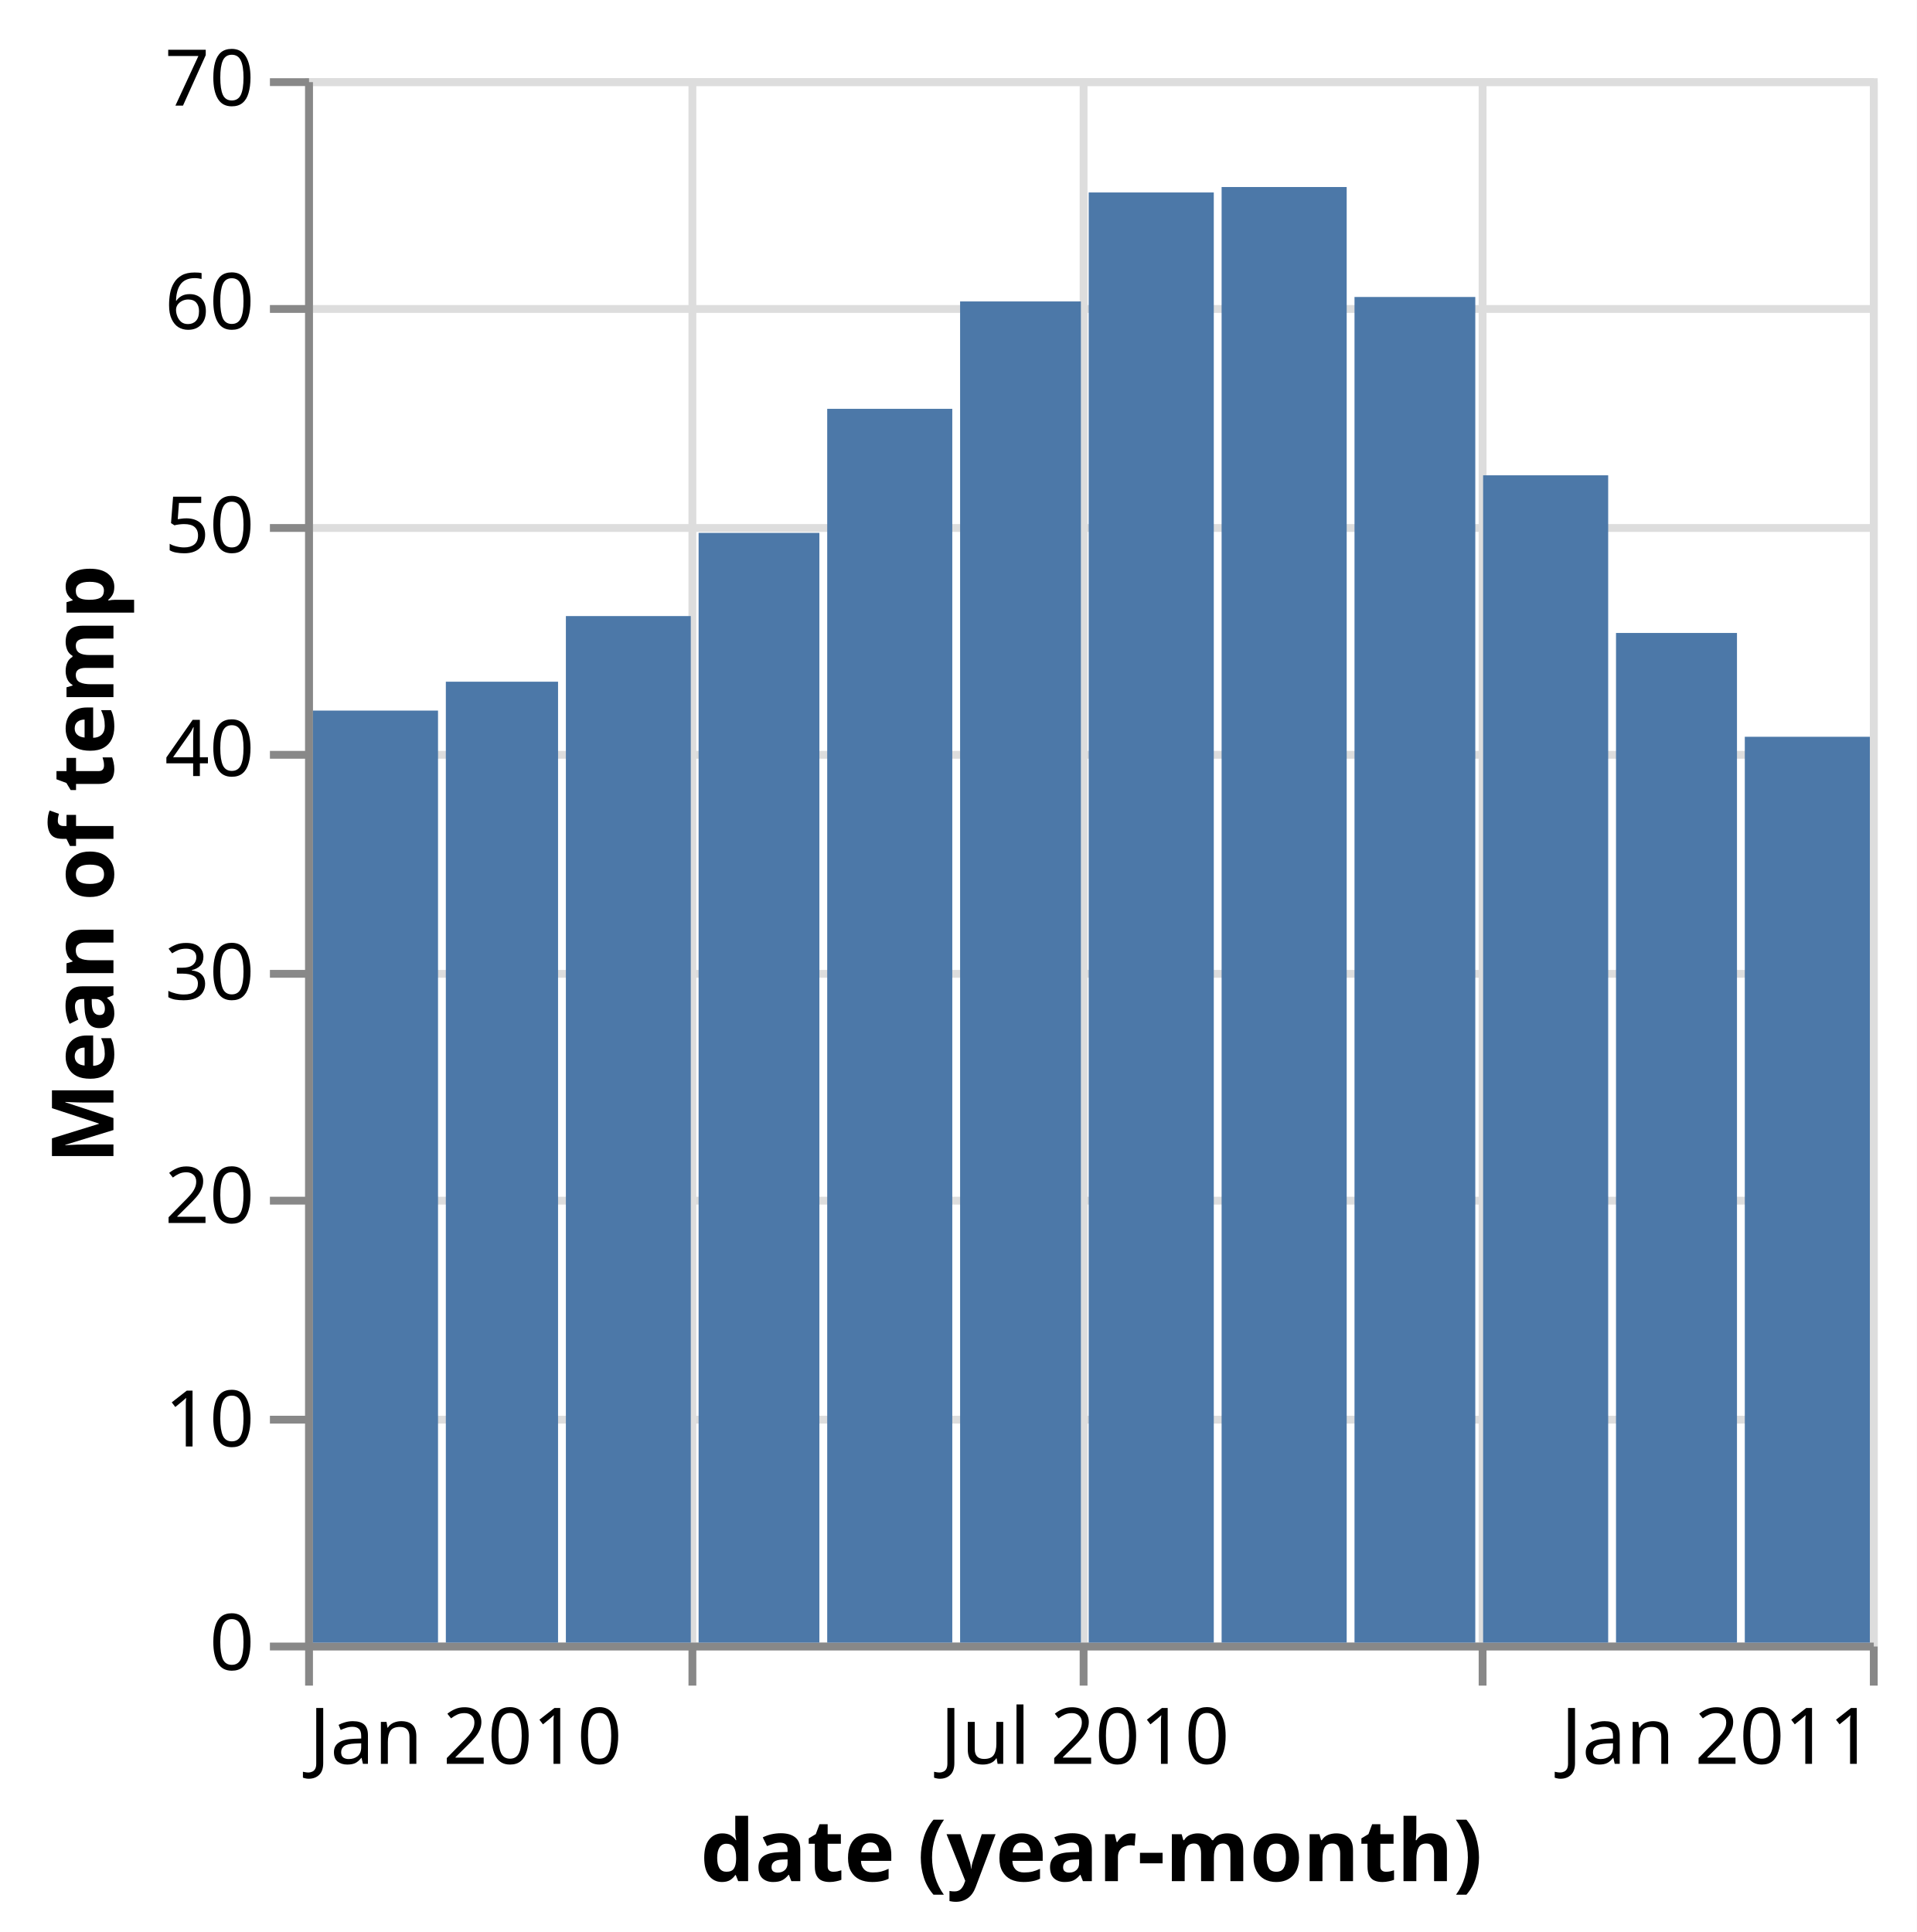
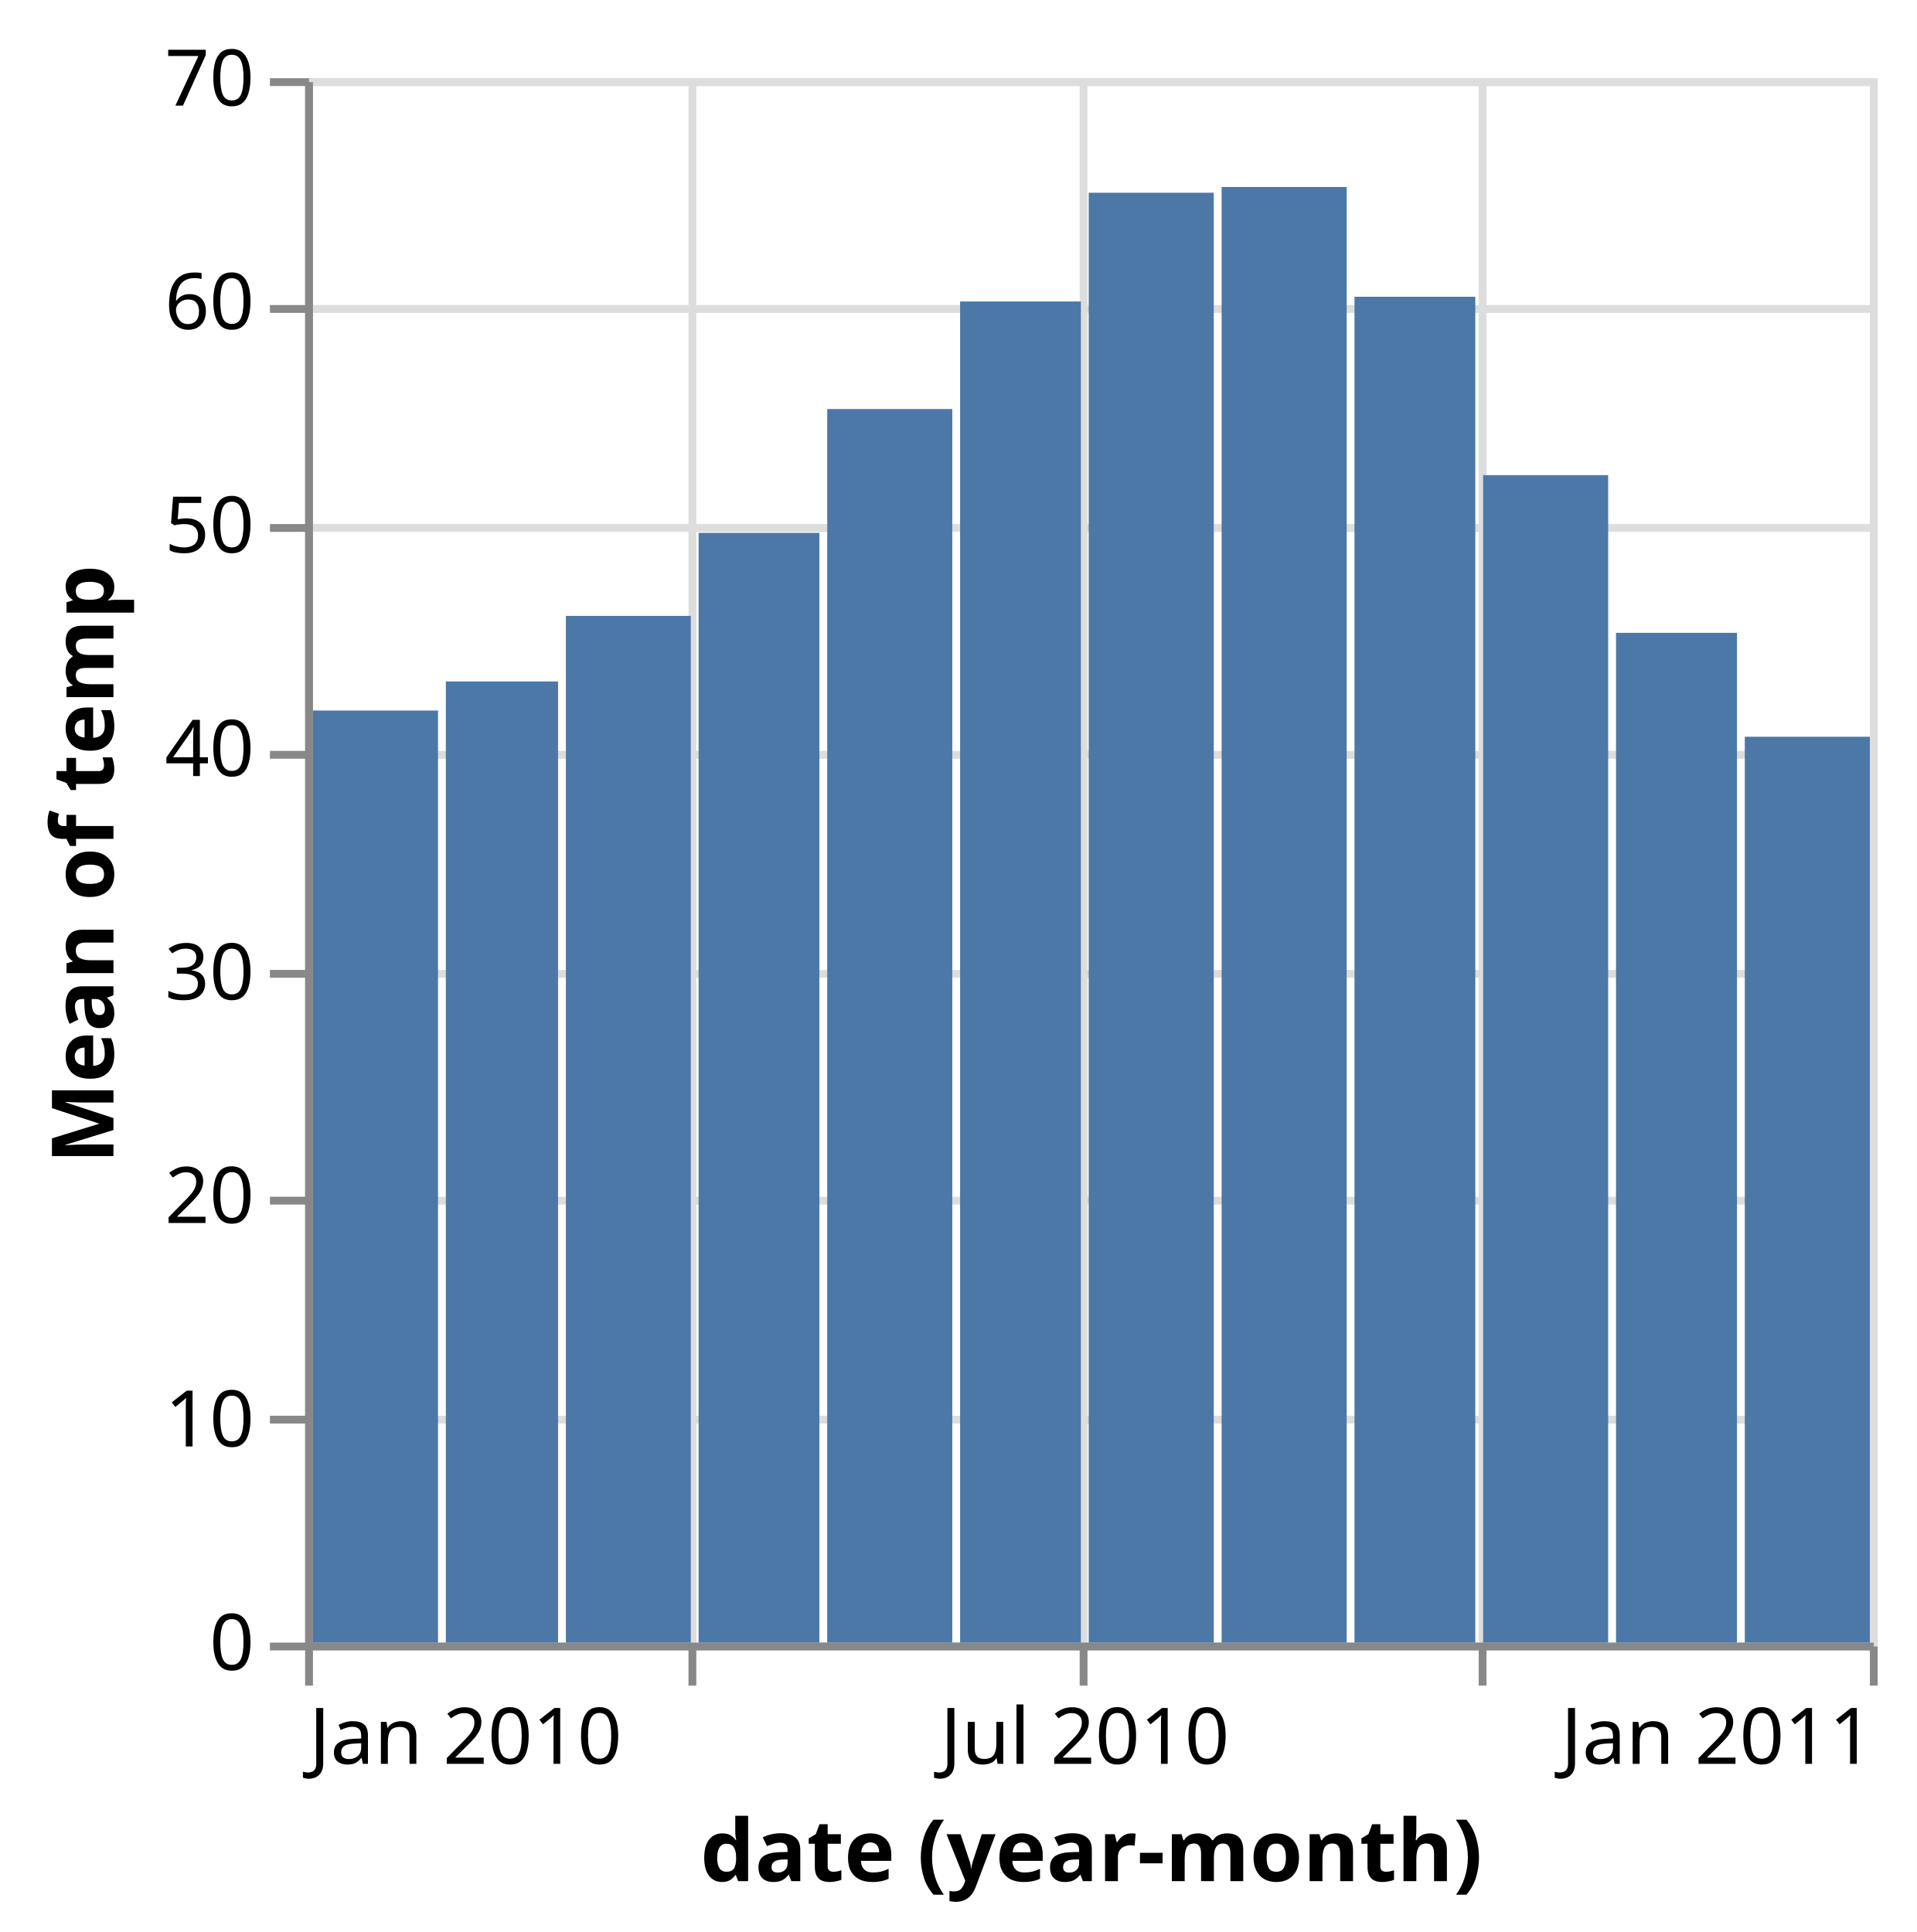
<svg xmlns="http://www.w3.org/2000/svg" class="marks" width="245" height="247" viewBox="0 0 245 247" version="1.1">
  <rect width="245" height="247" style="fill: white;" />
  <g transform="translate(39,10)">
    <g class="mark-group role-frame root">
      <g transform="translate(0,0)">
        <path class="background" d="M0.5,0.5h200v200h-200Z" style="fill: none; stroke: #ddd;" />
        <g>
          <g class="mark-group role-axis">
            <g transform="translate(0.5,200.5)">
              <path class="background" d="M0,0h0v0h0Z" style="pointer-events: none; fill: none;" />
              <g>
                <g class="mark-rule role-axis-grid" style="pointer-events: none;">
                  <line transform="translate(0,-200)" x2="0" y2="200" style="fill: none; stroke: #ddd; stroke-width: 1; opacity: 1;" />
                  <line transform="translate(49,-200)" x2="0" y2="200" style="fill: none; stroke: #ddd; stroke-width: 1; opacity: 1;" />
                  <line transform="translate(99,-200)" x2="0" y2="200" style="fill: none; stroke: #ddd; stroke-width: 1; opacity: 1;" />
                  <line transform="translate(150,-200)" x2="0" y2="200" style="fill: none; stroke: #ddd; stroke-width: 1; opacity: 1;" />
                  <line transform="translate(200,-200)" x2="0" y2="200" style="fill: none; stroke: #ddd; stroke-width: 1; opacity: 1;" />
                </g>
              </g>
              <path class="foreground" d="" style="pointer-events: none; display: none; fill: none;" />
            </g>
          </g>
          <g class="mark-group role-axis">
            <g transform="translate(0.5,0.5)">
              <path class="background" d="M0,0h0v0h0Z" style="pointer-events: none; fill: none;" />
              <g>
                <g class="mark-rule role-axis-grid" style="pointer-events: none;">
                  <line transform="translate(0,200)" x2="200" y2="0" style="fill: none; stroke: #ddd; stroke-width: 1; opacity: 1;" />
                  <line transform="translate(0,171)" x2="200" y2="0" style="fill: none; stroke: #ddd; stroke-width: 1; opacity: 1;" />
                  <line transform="translate(0,143)" x2="200" y2="0" style="fill: none; stroke: #ddd; stroke-width: 1; opacity: 1;" />
                  <line transform="translate(0,114)" x2="200" y2="0" style="fill: none; stroke: #ddd; stroke-width: 1; opacity: 1;" />
                  <line transform="translate(0,86)" x2="200" y2="0" style="fill: none; stroke: #ddd; stroke-width: 1; opacity: 1;" />
                  <line transform="translate(0,57)" x2="200" y2="0" style="fill: none; stroke: #ddd; stroke-width: 1; opacity: 1;" />
                  <line transform="translate(0,29)" x2="200" y2="0" style="fill: none; stroke: #ddd; stroke-width: 1; opacity: 1;" />
                  <line transform="translate(0,0)" x2="200" y2="0" style="fill: none; stroke: #ddd; stroke-width: 1; opacity: 1;" />
                </g>
              </g>
              <path class="foreground" d="" style="pointer-events: none; display: none; fill: none;" />
            </g>
          </g>
          <g class="mark-group role-axis">
            <g transform="translate(0.5,200.5)">
              <path class="background" d="M0,0h0v0h0Z" style="pointer-events: none; fill: none;" />
              <g>
                <g class="mark-rule role-axis-tick" style="pointer-events: none;">
                  <line transform="translate(0,0)" x2="0" y2="5" style="fill: none; stroke: #888; stroke-width: 1; opacity: 1;" />
                  <line transform="translate(49,0)" x2="0" y2="5" style="fill: none; stroke: #888; stroke-width: 1; opacity: 1;" />
                  <line transform="translate(99,0)" x2="0" y2="5" style="fill: none; stroke: #888; stroke-width: 1; opacity: 1;" />
                  <line transform="translate(150,0)" x2="0" y2="5" style="fill: none; stroke: #888; stroke-width: 1; opacity: 1;" />
                  <line transform="translate(200,0)" x2="0" y2="5" style="fill: none; stroke: #888; stroke-width: 1; opacity: 1;" />
                </g>
                <g class="mark-text role-axis-label" style="pointer-events: none;">
                  <text text-anchor="start" transform="translate(0,15)" style="font-family: sans-serif; font-size: 10px; fill: #000; opacity: 1;">Jan 2010</text>
                  <text text-anchor="middle" transform="translate(49.29224,15)" style="font-family: sans-serif; font-size: 10px; fill: #000; opacity: 0;">Apr 2010</text>
                  <text text-anchor="middle" transform="translate(99.15525,15)" style="font-family: sans-serif; font-size: 10px; fill: #000; opacity: 1;">Jul 2010</text>
                  <text text-anchor="middle" transform="translate(149.5662,15)" style="font-family: sans-serif; font-size: 10px; fill: #000; opacity: 0;">Oct 2010</text>
                  <text text-anchor="end" transform="translate(200,15)" style="font-family: sans-serif; font-size: 10px; fill: #000; opacity: 1;">Jan 2011</text>
                </g>
                <g class="mark-rule role-axis-domain" style="pointer-events: none;">
                  <line transform="translate(0,0)" x2="200" y2="0" style="fill: none; stroke: #888; stroke-width: 1; opacity: 1;" />
                </g>
                <g class="mark-text role-axis-title" style="pointer-events: none;">
                  <text text-anchor="middle" transform="translate(100,30)" style="font-family: sans-serif; font-size: 11px; font-weight: bold; fill: #000; opacity: 1;">date (year-month)</text>
                </g>
              </g>
              <path class="foreground" d="" style="pointer-events: none; display: none; fill: none;" />
            </g>
          </g>
          <g class="mark-group role-axis">
            <g transform="translate(0.5,0.5)">
              <path class="background" d="M0,0h0v0h0Z" style="pointer-events: none; fill: none;" />
              <g>
                <g class="mark-rule role-axis-tick" style="pointer-events: none;">
                  <line transform="translate(0,200)" x2="-5" y2="0" style="fill: none; stroke: #888; stroke-width: 1; opacity: 1;" />
                  <line transform="translate(0,171)" x2="-5" y2="0" style="fill: none; stroke: #888; stroke-width: 1; opacity: 1;" />
                  <line transform="translate(0,143)" x2="-5" y2="0" style="fill: none; stroke: #888; stroke-width: 1; opacity: 1;" />
                  <line transform="translate(0,114)" x2="-5" y2="0" style="fill: none; stroke: #888; stroke-width: 1; opacity: 1;" />
                  <line transform="translate(0,86)" x2="-5" y2="0" style="fill: none; stroke: #888; stroke-width: 1; opacity: 1;" />
                  <line transform="translate(0,57)" x2="-5" y2="0" style="fill: none; stroke: #888; stroke-width: 1; opacity: 1;" />
                  <line transform="translate(0,29)" x2="-5" y2="0" style="fill: none; stroke: #888; stroke-width: 1; opacity: 1;" />
                  <line transform="translate(0,0)" x2="-5" y2="0" style="fill: none; stroke: #888; stroke-width: 1; opacity: 1;" />
                </g>
                <g class="mark-text role-axis-label" style="pointer-events: none;">
                  <text text-anchor="end" transform="translate(-7,203)" style="font-family: sans-serif; font-size: 10px; fill: #000; opacity: 1;">0</text>
                  <text text-anchor="end" transform="translate(-7,174.4286)" style="font-family: sans-serif; font-size: 10px; fill: #000; opacity: 1;">10</text>
                  <text text-anchor="end" transform="translate(-7,145.8571)" style="font-family: sans-serif; font-size: 10px; fill: #000; opacity: 1;">20</text>
                  <text text-anchor="end" transform="translate(-7,117.2857)" style="font-family: sans-serif; font-size: 10px; fill: #000; opacity: 1;">30</text>
                  <text text-anchor="end" transform="translate(-7,88.71429)" style="font-family: sans-serif; font-size: 10px; fill: #000; opacity: 1;">40</text>
                  <text text-anchor="end" transform="translate(-7,60.14286)" style="font-family: sans-serif; font-size: 10px; fill: #000; opacity: 1;">50</text>
                  <text text-anchor="end" transform="translate(-7,31.57143)" style="font-family: sans-serif; font-size: 10px; fill: #000; opacity: 1;">60</text>
                  <text text-anchor="end" transform="translate(-7,3)" style="font-family: sans-serif; font-size: 10px; fill: #000; opacity: 1;">70</text>
                </g>
                <g class="mark-rule role-axis-domain" style="pointer-events: none;">
                  <line transform="translate(0,200)" x2="0" y2="-200" style="fill: none; stroke: #888; stroke-width: 1; opacity: 1;" />
                </g>
                <g class="mark-text role-axis-title" style="pointer-events: none;">
                  <text text-anchor="middle" transform="translate(-23,100) rotate(-90) translate(0,-2)" style="font-family: sans-serif; font-size: 11px; font-weight: bold; fill: #000; opacity: 1;">Mean of temp</text>
                </g>
              </g>
              <path class="foreground" d="" style="pointer-events: none; display: none; fill: none;" />
            </g>
          </g>
          <g class="mark-rect role-mark marks">
-             <path d="M1,80.846h15.986v119.154h-15.986Z" style="fill: #4c78a8;" />
-             <path d="M17.986,77.154h14.342v122.846h-14.342Z" style="fill: #4c78a8;" />
-             <path d="M33.329,68.763h15.963v131.237h-15.963Z" style="fill: #4c78a8;" />
+             <path d="M1,80.841h15.986v119.159h-15.986Z" style="fill: #4c78a8;" />
+             <path d="M17.986,77.121h14.342v122.879h-14.342Z" style="fill: #4c78a8;" />
+             <path d="M33.329,68.74h15.963v131.26h-15.963Z" style="fill: #4c78a8;" />
            <path d="M50.292,58.126h15.438v141.874h-15.438Z" style="fill: #4c78a8;" />
-             <path d="M66.731,42.268h15.986v157.732h-15.986Z" style="fill: #4c78a8;" />
-             <path d="M83.717,28.538h15.438v171.462h-15.438Z" style="fill: #4c78a8;" />
-             <path d="M100.155,14.607h15.986v185.393h-15.986Z" style="fill: #4c78a8;" />
-             <path d="M117.142,13.911h15.986v186.089h-15.986Z" style="fill: #4c78a8;" />
-             <path d="M134.128,27.968h15.438v172.032h-15.438Z" style="fill: #4c78a8;" />
-             <path d="M150.566,50.767h15.986v149.233h-15.986Z" style="fill: #4c78a8;" />
-             <path d="M167.553,70.922h15.461v129.078h-15.461Z" style="fill: #4c78a8;" />
-             <path d="M184.014,84.195h15.986v115.805h-15.986Z" style="fill: #4c78a8;" />
+             <path d="M66.731,42.293h15.986v157.707h-15.986Z" style="fill: #4c78a8;" />
+             <path d="M83.717,28.543h15.438v171.457h-15.438Z" style="fill: #4c78a8;" />
+             <path d="M100.155,14.641h15.986v185.359h-15.986Z" style="fill: #4c78a8;" />
+             <path d="M117.142,13.906h15.986v186.094h-15.986Z" style="fill: #4c78a8;" />
+             <path d="M134.128,27.941h15.438v172.059h-15.438Z" style="fill: #4c78a8;" />
+             <path d="M150.566,50.745h15.986v149.255h-15.986Z" style="fill: #4c78a8;" />
+             <path d="M167.553,70.905h15.461v129.095h-15.461Z" style="fill: #4c78a8;" />
+             <path d="M184.014,84.191h15.986v115.809h-15.986Z" style="fill: #4c78a8;" />
          </g>
        </g>
        <path class="foreground" d="" style="display: none; fill: none;" />
      </g>
    </g>
  </g>
</svg>
